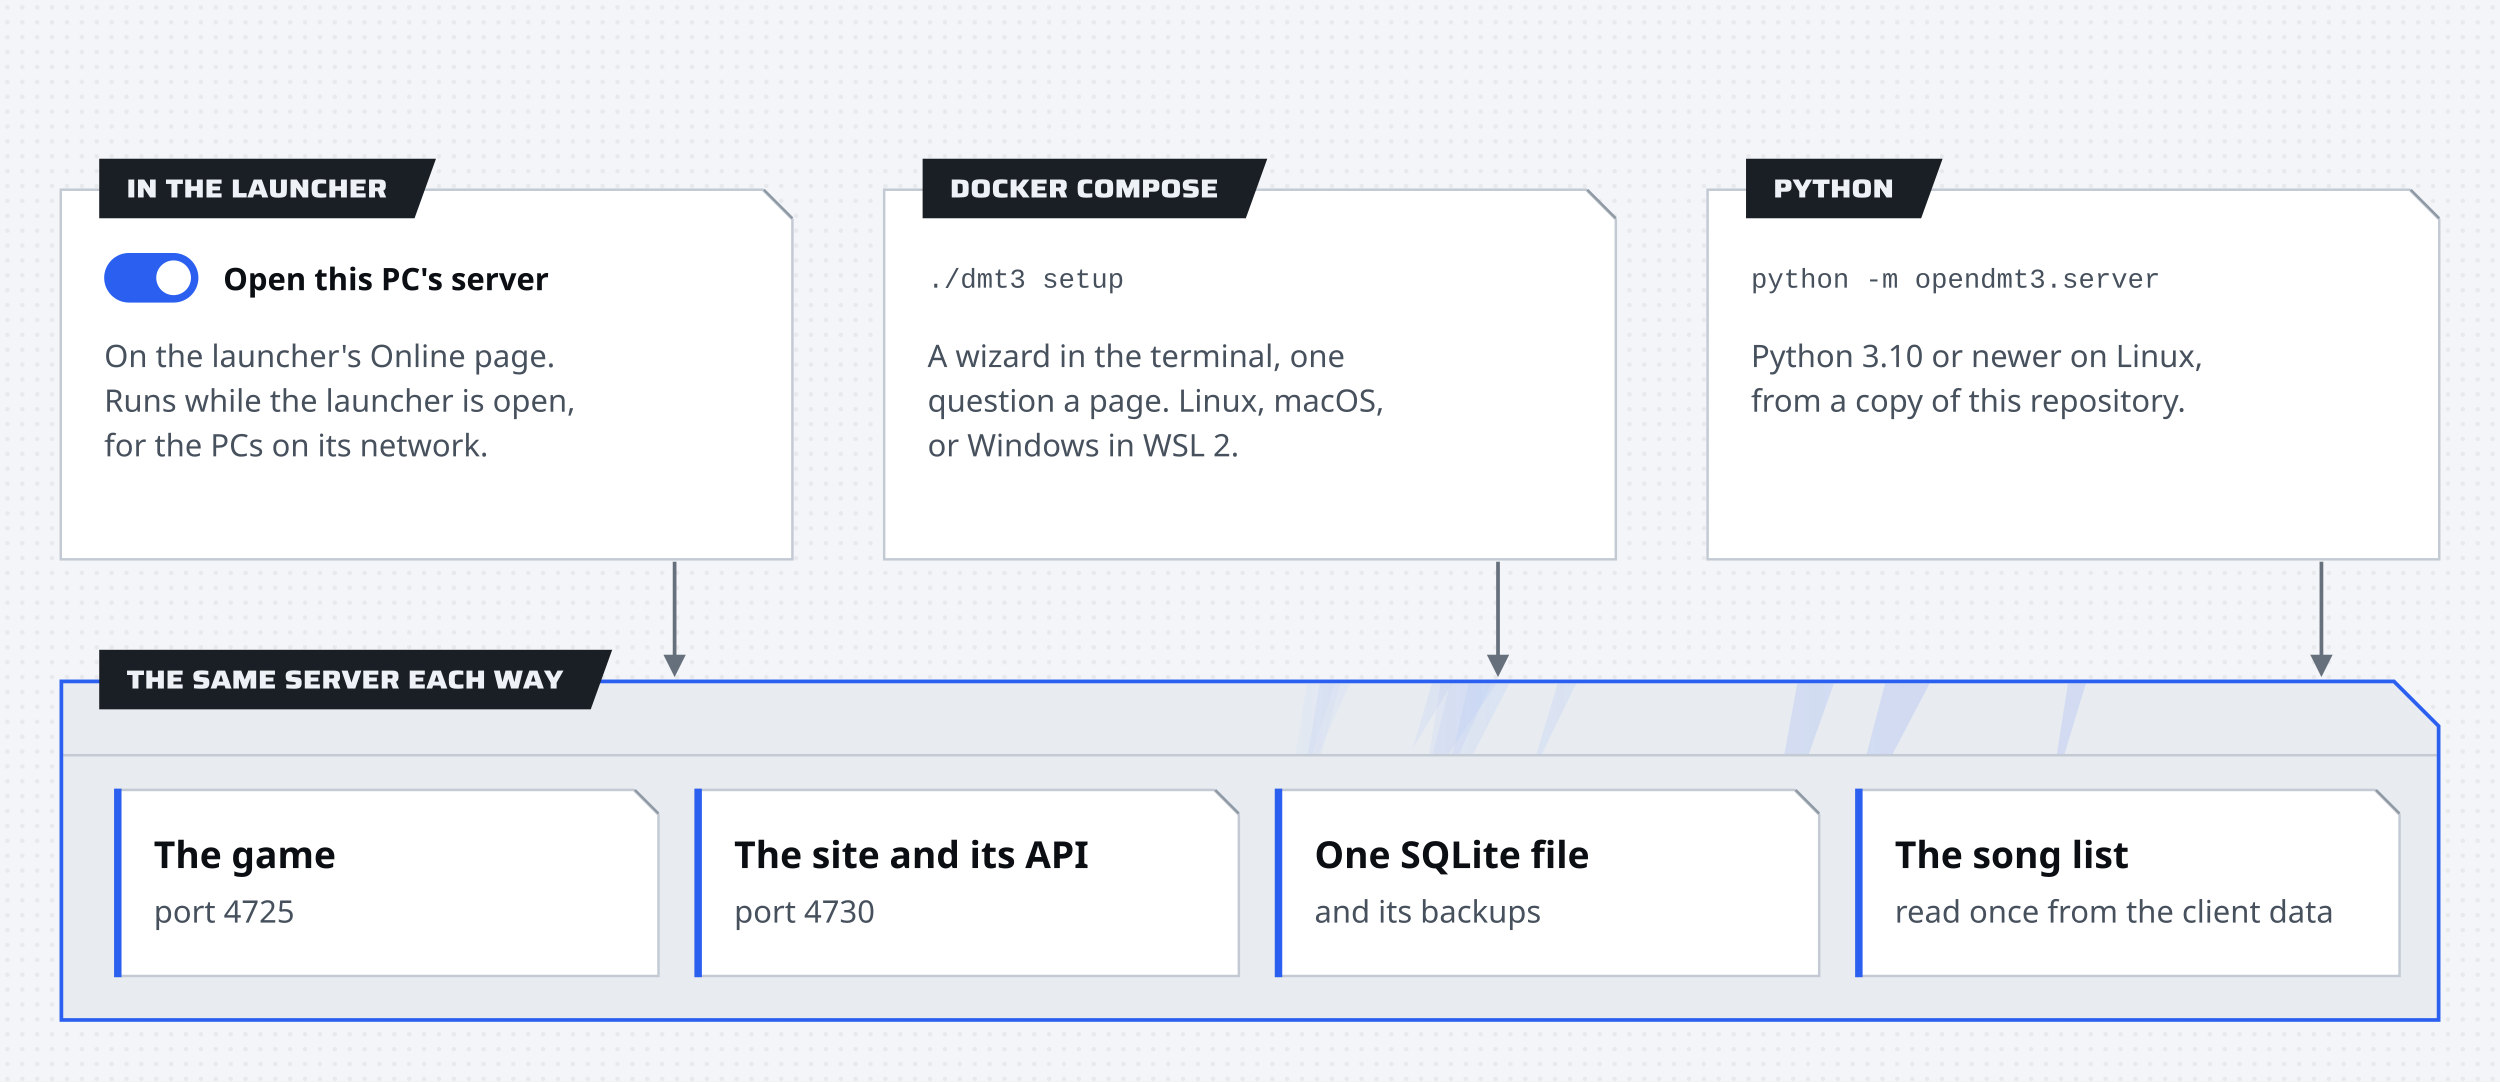
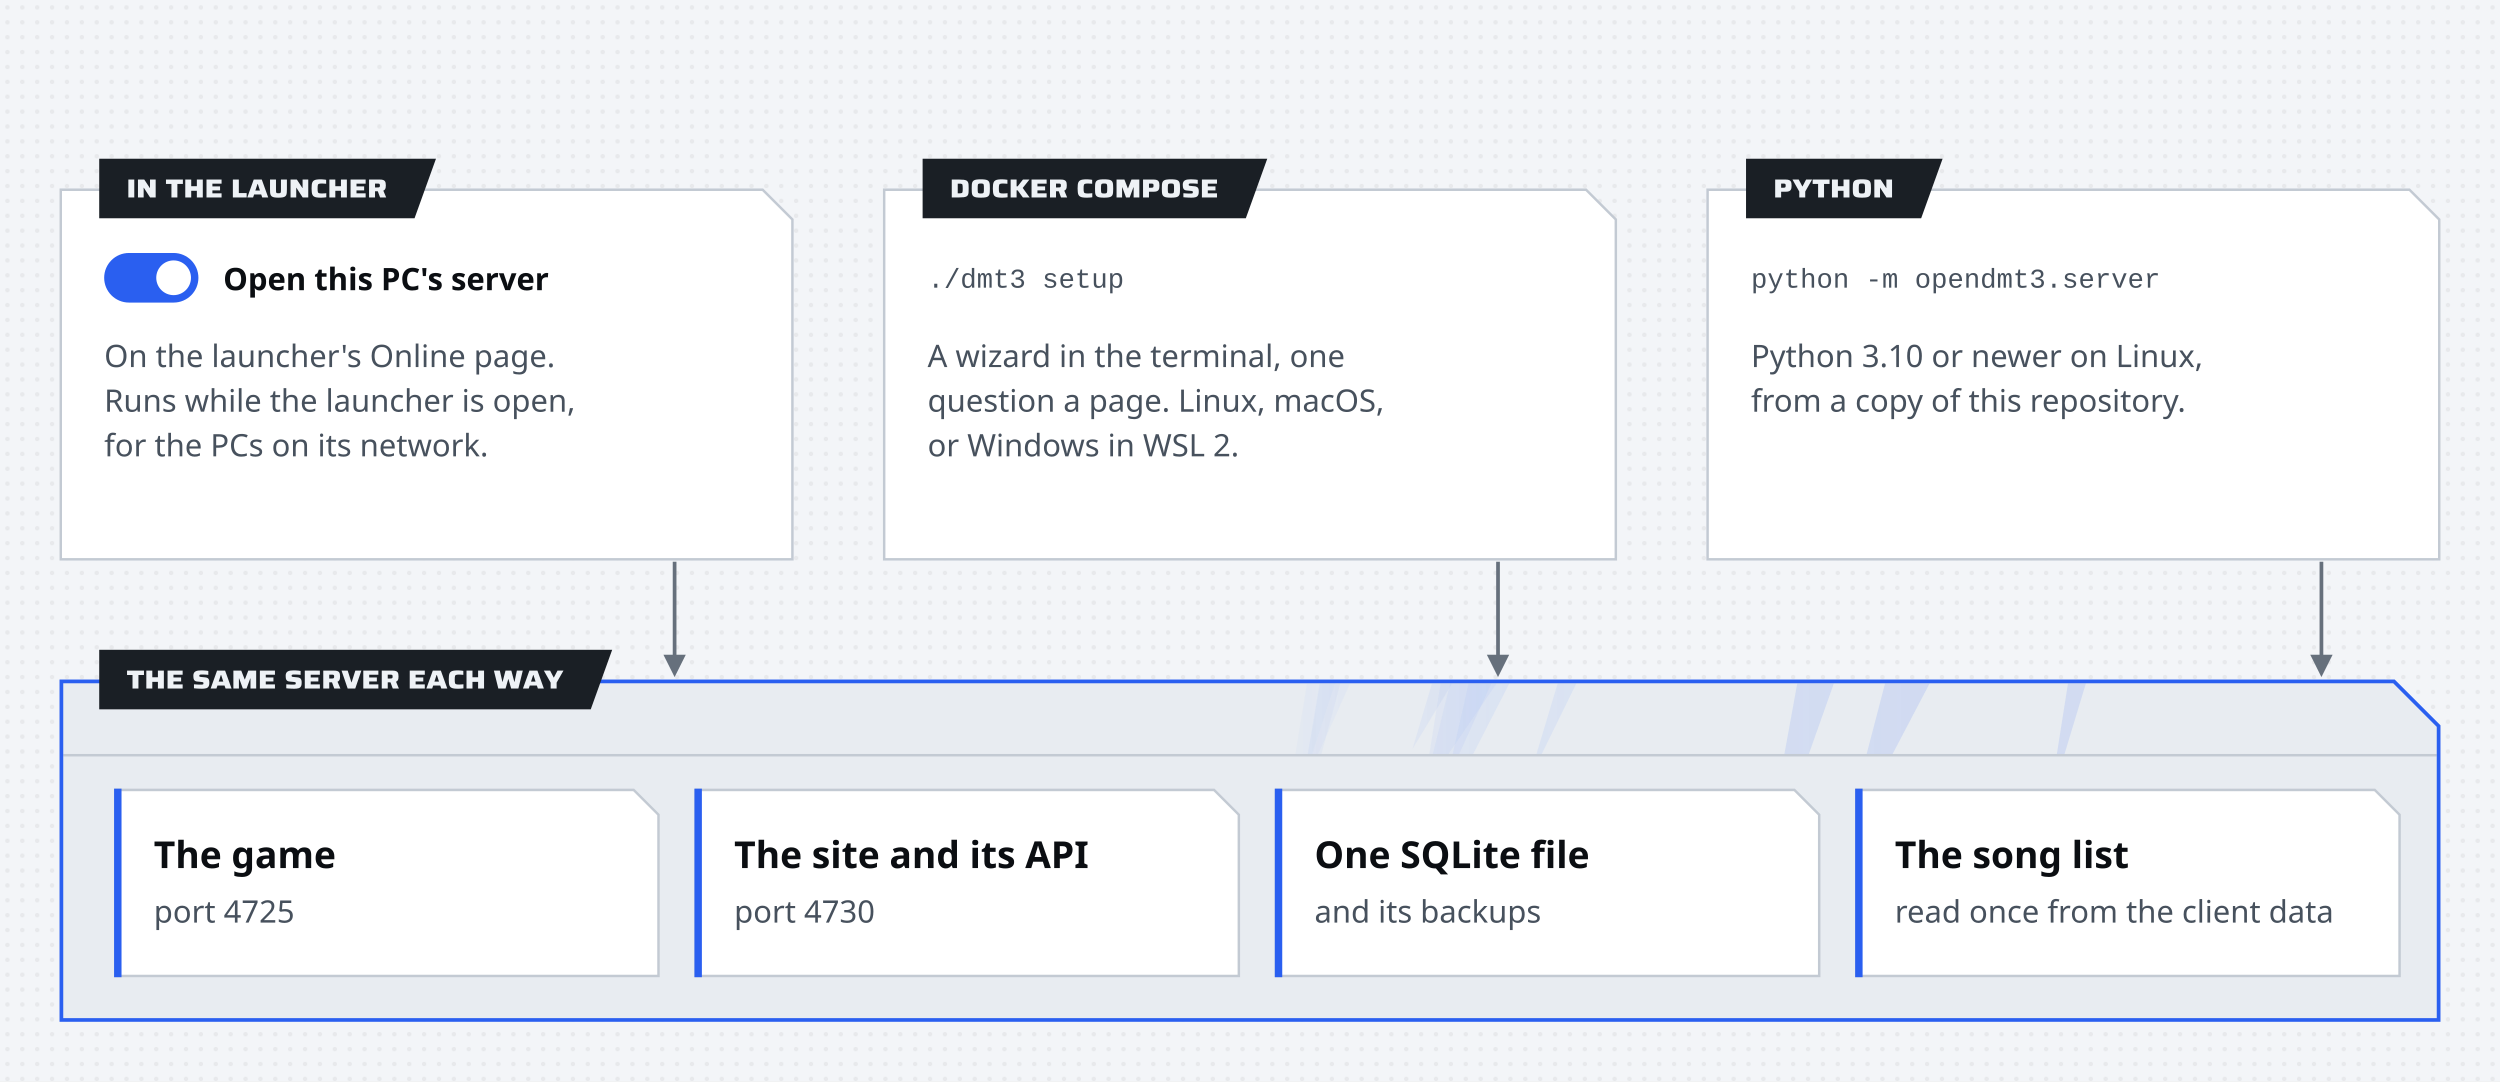
<svg xmlns="http://www.w3.org/2000/svg" viewBox="-24 -24 1008 436" width="1008" height="436" font-family="Pretendard, -apple-system, BlinkMacSystemFont, 'Segoe UI', 'Noto Sans', 'Malgun Gothic', Helvetica, Arial, sans-serif" role="img" aria-label="Three ways to run a server, each the same server: in the launcher, by turning on Open this PC's server on its Online page, for the other PCs on its network while the launcher is open; with Docker Compose, ./dmt3 setup, a wizard in the terminal, on Linux, macOS or Windows in WSL 2; with Python 3.10 or newer on Linux, python -m opendmt3.server. Each way it is the game on port 4725, the site and its API on port 4730, one SQLite file and its backups in a data folder, and the song list read once from the client data.">
  <defs>
    <clipPath id="card1">
      <path d="M0,52 H284 L296,64 V202 H0 Z" />
    </clipPath>
    <clipPath id="card2">
      <path d="M332,52 H616 L628,64 V202 H332 Z" />
    </clipPath>
    <clipPath id="card3">
      <path d="M664,52 H948 L960,64 V202 H664 Z" />
    </clipPath>
    <clipPath id="sh4">
      <path d="M1.5,251.5 H941.5 L958.5,268.5 V280 H1.5 Z" />
    </clipPath>
    <linearGradient id="ramp6" gradientUnits="userSpaceOnUse" x1="432" x2="768" y1="0" y2="0">
      <stop offset="0" stop-color="#fff" stop-opacity="0" />
      <stop offset="1" stop-color="#fff" />
    </linearGradient>
    <mask id="fade5">
      <rect x="0" y="250" width="960" height="30" fill="url(#ramp6)" />
    </mask>
    <clipPath id="card7">
      <path d="M22,294 H232 L242,304 V370 H22 Z" />
    </clipPath>
    <clipPath id="card8">
      <path d="M256,294 H466 L476,304 V370 H256 Z" />
    </clipPath>
    <clipPath id="card9">
      <path d="M490,294 H700 L710,304 V370 H490 Z" />
    </clipPath>
    <clipPath id="card10">
      <path d="M724,294 H934 L944,304 V370 H724 Z" />
    </clipPath>
    <pattern id="dots-light" width="6" height="6" patternUnits="userSpaceOnUse">
      <circle cx="3" cy="3" r="0.9" fill="#0b0e12" fill-opacity="0.05" />
    </pattern>
  </defs>
  <rect x="-24" y="-24" width="1008" height="436" fill="#f3f5f8" />
  <rect x="-24" y="-24" width="1008" height="436" fill="url(#dots-light)" />
  <path d="M0.5,52.5 H283.5 L295.5,64.5 V201.5 H0.5 Z" fill="#ffffff" stroke="#c3cad3" stroke-width="1" />
-   <path d="M284,52.5 L295.5,64" stroke="#8f99a4" stroke-opacity="1" stroke-width="1" />
  <path d="M16,40 H151.787 L143.147,64 H16 Z" fill="#1a1f25" />
  <path fill="#eef2f6" d="M27.75 55.61V48.39H30.14V55.61Z M31.63 55.61V48.39H34.17L36.41 51.79H36.48V48.39H38.77V55.61H36.51L33.98 51.69H33.92V55.61Z M45.12 55.61V50.15H42.92V48.39H49.74V50.15H47.52V55.61Z M50.7 55.61V48.39H53.1V51.07H55.37V48.39H57.77V55.61H55.37V52.93H53.1V55.61Z M59.26 55.61V48.39H65.34V50.05H61.64V51.16H64.73V52.78H61.64V53.95H65.34V55.61Z M69.89 55.61V48.39H72.3V53.85H75.45V55.61Z M75.71 55.61 78.3 48.39H81.55L84.14 55.61H81.73L81.32 54.41H78.46L78.05 55.61ZM78.96 52.81H80.8L79.94 50.15H79.84Z M88.28 55.7Q87.29 55.7 86.66 55.59Q86.03 55.49 85.67 55.25Q85.31 55.01 85.13 54.62Q84.96 54.23 84.91 53.65Q84.87 53.07 84.87 52.28V48.39H87.28V52.55Q87.28 53.01 87.3 53.28Q87.32 53.55 87.41 53.7Q87.5 53.84 87.7 53.88Q87.9 53.92 88.27 53.92Q88.65 53.92 88.84 53.88Q89.04 53.84 89.13 53.7Q89.22 53.55 89.25 53.28Q89.28 53.01 89.28 52.55V48.39H91.68V52.28Q91.68 53.07 91.63 53.65Q91.59 54.23 91.42 54.62Q91.25 55.01 90.88 55.25Q90.51 55.49 89.88 55.59Q89.25 55.7 88.28 55.7Z M93.15 55.61V48.39H95.69L97.93 51.79H98V48.39H100.29V55.61H98.03L95.5 51.69H95.44V55.61Z M105.24 55.7Q104.28 55.7 103.63 55.59Q102.99 55.49 102.59 55.23Q102.19 54.98 101.99 54.56Q101.78 54.13 101.71 53.5Q101.63 52.87 101.63 52Q101.63 51.13 101.7 50.5Q101.77 49.87 101.98 49.44Q102.18 49.02 102.58 48.77Q102.98 48.51 103.63 48.41Q104.28 48.3 105.24 48.3Q105.61 48.3 106.02 48.33Q106.43 48.36 106.82 48.4Q107.21 48.44 107.5 48.5V50.1Q107.02 50.06 106.7 50.04Q106.37 50.02 106.17 50.01Q105.97 49.99 105.83 49.99Q105.32 49.99 104.98 50.03Q104.65 50.07 104.46 50.18Q104.28 50.29 104.19 50.51Q104.1 50.73 104.08 51.09Q104.05 51.45 104.05 52Q104.05 52.55 104.08 52.91Q104.1 53.28 104.19 53.5Q104.28 53.71 104.46 53.82Q104.65 53.93 104.98 53.97Q105.32 54.01 105.83 54.01Q106.22 54.01 106.71 53.97Q107.19 53.94 107.56 53.9V55.54Q107.27 55.58 106.88 55.62Q106.49 55.65 106.06 55.68Q105.63 55.7 105.24 55.7Z M108.8 55.61V48.39H111.2V51.07H113.47V48.39H115.86V55.61H113.47V52.93H111.2V55.61Z M117.35 55.61V48.39H123.43V50.05H119.74V51.16H122.82V52.78H119.74V53.95H123.43V55.61Z M124.8 55.61V48.39H129.12Q129.91 48.39 130.4 48.54Q130.89 48.69 131.14 48.99Q131.39 49.29 131.48 49.73Q131.57 50.17 131.57 50.75Q131.57 51.24 131.5 51.65Q131.42 52.06 131.21 52.37Q130.99 52.68 130.55 52.87L131.71 55.61H129.24L128.16 52.68L128.79 53Q128.63 53.09 128.48 53.11Q128.33 53.12 128.21 53.12H127.21V55.61ZM127.21 51.58H128.06Q128.45 51.58 128.67 51.55Q128.89 51.52 129 51.43Q129.11 51.35 129.14 51.2Q129.18 51.04 129.18 50.78Q129.18 50.53 129.14 50.38Q129.11 50.23 129 50.15Q128.89 50.07 128.68 50.04Q128.46 50.02 128.07 50.02H127.21Z" />
  <rect x="18" y="78" width="38" height="20" rx="10" fill="#2a5ff0" />
  <circle cx="46" cy="88" r="7" fill="#ffffff" />
  <text x="66" y="93" font-size="12.5" font-weight="600" fill="#0b0e12" text-anchor="start" data-box="66,288">Open this PC's server</text>
  <text x="18" y="124" font-size="12.5" fill="#47515d" text-anchor="start" data-box="18,286">On the launcher's Online page.</text>
  <text x="18" y="142" font-size="12.5" fill="#47515d" text-anchor="start" data-box="18,286">Runs while the launcher is open,</text>
  <text x="18" y="160" font-size="12.5" fill="#47515d" text-anchor="start" data-box="18,286">for the PCs on its network.</text>
  <path d="M248,202.5 L248,242" fill="none" stroke="#66707c" stroke-width="1.5" stroke-linejoin="round" />
  <path d="M248,249 L243.5,240.0 L252.5,240.0 Z" fill="#66707c" data-tip="248,249" />
  <path d="M332.5,52.5 H615.5 L627.5,64.5 V201.5 H332.5 Z" fill="#ffffff" stroke="#c3cad3" stroke-width="1" />
-   <path d="M616,52.5 L627.5,64" stroke="#8f99a4" stroke-opacity="1" stroke-width="1" />
  <path d="M348,40 H486.958 L478.318,64 H348 Z" fill="#1a1f25" />
  <path fill="#eef2f6" d="M359.75 55.61V48.39H362.7Q363.84 48.39 364.57 48.48Q365.3 48.58 365.71 48.81Q366.12 49.05 366.3 49.46Q366.49 49.87 366.53 50.49Q366.57 51.12 366.57 52Q366.57 52.89 366.53 53.52Q366.49 54.14 366.3 54.55Q366.12 54.96 365.71 55.19Q365.3 55.42 364.57 55.52Q363.84 55.61 362.7 55.61ZM362.16 53.95H362.68Q363.12 53.95 363.39 53.93Q363.67 53.9 363.83 53.81Q363.99 53.71 364.06 53.51Q364.13 53.3 364.15 52.93Q364.17 52.57 364.17 52.01Q364.17 51.44 364.14 51.07Q364.12 50.7 364.06 50.49Q363.99 50.29 363.82 50.19Q363.66 50.09 363.39 50.07Q363.12 50.05 362.68 50.05H362.16Z M371.45 55.7Q370.38 55.7 369.69 55.59Q369.01 55.49 368.62 55.23Q368.23 54.98 368.05 54.56Q367.87 54.14 367.83 53.51Q367.79 52.88 367.79 52.01Q367.79 51.14 367.83 50.5Q367.87 49.87 368.05 49.45Q368.23 49.03 368.62 48.77Q369.01 48.51 369.69 48.41Q370.38 48.3 371.45 48.3Q372.53 48.3 373.22 48.41Q373.91 48.51 374.3 48.77Q374.69 49.03 374.86 49.45Q375.03 49.87 375.08 50.5Q375.12 51.14 375.12 52.01Q375.12 52.88 375.08 53.51Q375.03 54.14 374.86 54.56Q374.69 54.98 374.3 55.23Q373.91 55.49 373.22 55.59Q372.53 55.7 371.45 55.7ZM371.45 54.01Q371.83 54.01 372.06 53.98Q372.29 53.95 372.42 53.86Q372.56 53.76 372.62 53.55Q372.68 53.33 372.7 52.96Q372.71 52.59 372.71 52.01Q372.71 51.42 372.7 51.05Q372.68 50.68 372.62 50.46Q372.56 50.25 372.42 50.15Q372.29 50.05 372.06 50.02Q371.83 49.99 371.45 49.99Q371.1 49.99 370.86 50.02Q370.62 50.05 370.49 50.15Q370.35 50.25 370.29 50.46Q370.24 50.68 370.22 51.05Q370.2 51.42 370.2 52.01Q370.2 52.59 370.22 52.96Q370.24 53.33 370.29 53.55Q370.35 53.76 370.49 53.86Q370.62 53.95 370.86 53.98Q371.1 54.01 371.45 54.01Z M379.93 55.7Q378.97 55.7 378.33 55.59Q377.68 55.49 377.28 55.23Q376.88 54.98 376.68 54.56Q376.47 54.13 376.4 53.5Q376.32 52.87 376.32 52Q376.32 51.13 376.39 50.5Q376.46 49.87 376.67 49.44Q376.87 49.02 377.27 48.77Q377.67 48.51 378.32 48.41Q378.97 48.3 379.93 48.3Q380.3 48.3 380.71 48.33Q381.12 48.36 381.51 48.4Q381.9 48.44 382.19 48.5V50.1Q381.71 50.06 381.39 50.04Q381.06 50.02 380.86 50.01Q380.66 49.99 380.52 49.99Q380.01 49.99 379.67 50.03Q379.34 50.07 379.15 50.18Q378.97 50.29 378.88 50.51Q378.79 50.73 378.77 51.09Q378.74 51.45 378.74 52Q378.74 52.55 378.77 52.91Q378.79 53.28 378.88 53.5Q378.97 53.71 379.15 53.82Q379.34 53.93 379.67 53.97Q380.01 54.01 380.52 54.01Q380.91 54.01 381.4 53.97Q381.88 53.94 382.25 53.9V55.54Q381.96 55.58 381.57 55.62Q381.18 55.65 380.75 55.68Q380.33 55.7 379.93 55.7Z M383.49 55.61V48.39H385.89V51.14H386.31L388.45 48.39H391.08L388.36 51.78L391.15 55.61H388.42L386.31 52.73H385.89V55.61Z M391.92 55.61V48.39H398V50.05H394.3V51.16H397.39V52.78H394.3V53.95H398V55.61Z M399.36 55.61V48.39H403.69Q404.48 48.39 404.96 48.54Q405.45 48.69 405.7 48.99Q405.96 49.29 406.05 49.73Q406.13 50.17 406.13 50.75Q406.13 51.24 406.06 51.65Q405.99 52.06 405.77 52.37Q405.56 52.68 405.12 52.87L406.27 55.61H403.8L402.72 52.68L403.35 53Q403.19 53.09 403.04 53.11Q402.89 53.12 402.77 53.12H401.78V55.61ZM401.78 51.58H402.63Q403.02 51.58 403.24 51.55Q403.46 51.52 403.57 51.43Q403.68 51.35 403.71 51.2Q403.74 51.04 403.74 50.78Q403.74 50.53 403.71 50.38Q403.68 50.23 403.57 50.15Q403.46 50.07 403.24 50.04Q403.03 50.02 402.64 50.02H401.78Z M414.09 55.7Q413.14 55.7 412.49 55.59Q411.85 55.49 411.45 55.23Q411.05 54.98 410.84 54.56Q410.64 54.13 410.57 53.5Q410.49 52.87 410.49 52Q410.49 51.13 410.56 50.5Q410.63 49.87 410.83 49.44Q411.04 49.02 411.44 48.77Q411.84 48.51 412.49 48.41Q413.14 48.3 414.09 48.3Q414.47 48.3 414.88 48.33Q415.29 48.36 415.68 48.4Q416.07 48.44 416.36 48.5V50.1Q415.88 50.06 415.55 50.04Q415.23 50.02 415.03 50.01Q414.83 49.99 414.69 49.99Q414.18 49.99 413.84 50.03Q413.51 50.07 413.32 50.18Q413.14 50.29 413.05 50.51Q412.96 50.73 412.93 51.09Q412.91 51.45 412.91 52Q412.91 52.55 412.93 52.91Q412.96 53.28 413.05 53.5Q413.14 53.71 413.32 53.82Q413.51 53.93 413.84 53.97Q414.18 54.01 414.69 54.01Q415.08 54.01 415.56 53.97Q416.05 53.94 416.41 53.9V55.54Q416.13 55.58 415.74 55.62Q415.34 55.65 414.92 55.68Q414.49 55.7 414.09 55.7Z M421.17 55.7Q420.1 55.7 419.41 55.59Q418.72 55.49 418.34 55.23Q417.95 54.98 417.77 54.56Q417.59 54.14 417.55 53.51Q417.51 52.88 417.51 52.01Q417.51 51.14 417.55 50.5Q417.59 49.87 417.77 49.45Q417.95 49.03 418.34 48.77Q418.72 48.51 419.41 48.41Q420.1 48.3 421.17 48.3Q422.25 48.3 422.94 48.41Q423.63 48.51 424.02 48.77Q424.4 49.03 424.58 49.45Q424.75 49.87 424.79 50.5Q424.84 51.14 424.84 52.01Q424.84 52.88 424.79 53.51Q424.75 54.14 424.58 54.56Q424.4 54.98 424.02 55.23Q423.63 55.49 422.94 55.59Q422.25 55.7 421.17 55.7ZM421.17 54.01Q421.55 54.01 421.78 53.98Q422.01 53.95 422.14 53.86Q422.27 53.76 422.34 53.55Q422.4 53.33 422.41 52.96Q422.43 52.59 422.43 52.01Q422.43 51.42 422.41 51.05Q422.4 50.68 422.34 50.46Q422.27 50.25 422.14 50.15Q422.01 50.05 421.78 50.02Q421.55 49.99 421.17 49.99Q420.81 49.99 420.58 50.02Q420.34 50.05 420.2 50.15Q420.07 50.25 420.01 50.46Q419.95 50.68 419.94 51.05Q419.92 51.42 419.92 52.01Q419.92 52.59 419.94 52.96Q419.95 53.33 420.01 53.55Q420.07 53.76 420.2 53.86Q420.34 53.95 420.58 53.98Q420.81 54.01 421.17 54.01Z M426.19 55.61V48.39H429.36L430.74 51.93H430.83L432.2 48.39H435.38V55.61H433.08V51.55H432.98L431.49 55.61H430.01L428.52 51.55H428.42V55.61Z M436.87 55.61V48.39H441.08Q441.86 48.39 442.34 48.55Q442.82 48.71 443.07 49.02Q443.33 49.33 443.41 49.8Q443.49 50.26 443.49 50.86Q443.49 51.41 443.41 51.86Q443.34 52.32 443.09 52.64Q442.84 52.97 442.36 53.14Q441.88 53.31 441.07 53.31H439.27V55.61ZM439.27 51.7H440.07Q440.43 51.7 440.63 51.66Q440.84 51.63 440.93 51.54Q441.03 51.45 441.06 51.29Q441.1 51.12 441.1 50.86Q441.1 50.58 441.07 50.41Q441.04 50.25 440.94 50.16Q440.84 50.08 440.64 50.05Q440.44 50.02 440.08 50.02H439.27Z M448.11 55.7Q447.04 55.7 446.35 55.59Q445.67 55.49 445.28 55.23Q444.89 54.98 444.71 54.56Q444.53 54.14 444.49 53.51Q444.45 52.88 444.45 52.01Q444.45 51.14 444.49 50.5Q444.53 49.87 444.71 49.45Q444.89 49.03 445.28 48.77Q445.67 48.51 446.35 48.41Q447.04 48.3 448.11 48.3Q449.19 48.3 449.88 48.41Q450.57 48.51 450.96 48.77Q451.35 49.03 451.52 49.45Q451.69 49.87 451.74 50.5Q451.78 51.14 451.78 52.01Q451.78 52.88 451.74 53.51Q451.69 54.14 451.52 54.56Q451.35 54.98 450.96 55.23Q450.57 55.49 449.88 55.59Q449.19 55.7 448.11 55.7ZM448.11 54.01Q448.49 54.01 448.72 53.98Q448.95 53.95 449.08 53.86Q449.22 53.76 449.28 53.55Q449.34 53.33 449.36 52.96Q449.37 52.59 449.37 52.01Q449.37 51.42 449.36 51.05Q449.34 50.68 449.28 50.46Q449.22 50.25 449.08 50.15Q448.95 50.05 448.72 50.02Q448.49 49.99 448.11 49.99Q447.76 49.99 447.52 50.02Q447.28 50.05 447.15 50.15Q447.01 50.25 446.95 50.46Q446.9 50.68 446.88 51.05Q446.86 51.42 446.86 52.01Q446.86 52.59 446.88 52.96Q446.9 53.33 446.95 53.55Q447.01 53.76 447.15 53.86Q447.28 53.95 447.52 53.98Q447.76 54.01 448.11 54.01Z M456.38 55.7Q455.86 55.7 455.27 55.67Q454.68 55.64 454.12 55.61Q453.57 55.57 453.14 55.52V53.91Q453.59 53.94 454.05 53.97Q454.5 54.01 454.91 54.02Q455.32 54.04 455.6 54.04Q456.14 54.04 456.41 54.02Q456.68 54 456.8 53.93Q456.88 53.89 456.91 53.83Q456.94 53.76 456.95 53.67Q456.95 53.58 456.95 53.47Q456.95 53.31 456.92 53.22Q456.89 53.13 456.79 53.09Q456.69 53.04 456.49 53.01Q456.28 52.98 455.95 52.95L454.4 52.79Q453.95 52.75 453.66 52.58Q453.36 52.42 453.2 52.13Q453.03 51.84 452.96 51.43Q452.89 51.02 452.89 50.48Q452.89 49.76 453.14 49.33Q453.38 48.9 453.81 48.68Q454.25 48.45 454.82 48.38Q455.4 48.3 456.06 48.3Q456.53 48.3 457.05 48.33Q457.57 48.35 458.07 48.4Q458.57 48.45 458.93 48.54V50.11Q458.58 50.06 458.13 50.03Q457.68 49.99 457.23 49.98Q456.78 49.96 456.4 49.96Q456.06 49.96 455.85 49.98Q455.63 50.01 455.51 50.06Q455.37 50.11 455.33 50.2Q455.3 50.3 455.3 50.45Q455.3 50.62 455.33 50.72Q455.37 50.81 455.53 50.87Q455.68 50.92 456.03 50.95L457.56 51.1Q457.89 51.13 458.17 51.2Q458.46 51.28 458.69 51.43Q458.92 51.58 459.09 51.87Q459.17 52.01 459.23 52.22Q459.3 52.42 459.32 52.7Q459.35 52.98 459.35 53.33Q459.35 53.98 459.2 54.42Q459.05 54.85 458.78 55.11Q458.51 55.37 458.14 55.49Q457.76 55.61 457.32 55.65Q456.88 55.7 456.38 55.7Z M460.61 55.61V48.39H466.69V50.05H462.99V51.16H466.08V52.78H462.99V53.95H466.69V55.61Z" />
  <text x="350" y="92" font-size="11" font-family="ui-monospace, SFMono-Regular, 'SF Mono', Menlo, Consolas, 'Liberation Mono', 'DejaVu Sans Mono', monospace" fill="#47515d" text-anchor="start" data-box="350,620">./dmt3 setup</text>
  <text x="350" y="124" font-size="12.5" fill="#47515d" text-anchor="start" data-box="350,618">A wizard in the terminal, one</text>
  <text x="350" y="142" font-size="12.5" fill="#47515d" text-anchor="start" data-box="350,618">question a page. Linux, macOS,</text>
  <text x="350" y="160" font-size="12.5" fill="#47515d" text-anchor="start" data-box="350,618">or Windows in WSL 2.</text>
  <path d="M580,202.5 L580,242" fill="none" stroke="#66707c" stroke-width="1.5" stroke-linejoin="round" />
  <path d="M580,249 L575.5,240.0 L584.5,240.0 Z" fill="#66707c" data-tip="580,249" />
  <path d="M664.5,52.5 H947.5 L959.5,64.5 V201.5 H664.5 Z" fill="#ffffff" stroke="#c3cad3" stroke-width="1" />
-   <path d="M948,52.5 L959.5,64" stroke="#8f99a4" stroke-opacity="1" stroke-width="1" />
  <path d="M680,40 H759.255 L750.615,64 H680 Z" fill="#1a1f25" />
  <path fill="#eef2f6" d="M691.75 55.61V48.39H695.96Q696.73 48.39 697.22 48.55Q697.7 48.71 697.95 49.02Q698.2 49.33 698.29 49.8Q698.37 50.26 698.37 50.86Q698.37 51.41 698.29 51.86Q698.21 52.32 697.97 52.64Q697.72 52.97 697.24 53.14Q696.75 53.31 695.95 53.31H694.15V55.61ZM694.15 51.7H694.95Q695.3 51.7 695.51 51.66Q695.71 51.63 695.81 51.54Q695.9 51.45 695.94 51.29Q695.98 51.12 695.98 50.86Q695.98 50.58 695.95 50.41Q695.91 50.25 695.81 50.16Q695.71 50.08 695.52 50.05Q695.32 50.02 694.96 50.02H694.15Z M701.47 55.61V53.23L698.73 48.39H701.25L702.71 51.19H702.76L704.22 48.39H706.63L703.87 53.23V55.61Z M709.06 55.61V50.15H706.86V48.39H713.68V50.15H711.45V55.61Z M714.64 55.61V48.39H717.04V51.07H719.31V48.39H721.7V55.61H719.31V52.93H717.04V55.61Z M726.71 55.7Q725.64 55.7 724.95 55.59Q724.26 55.49 723.88 55.23Q723.49 54.98 723.31 54.56Q723.13 54.14 723.09 53.51Q723.05 52.88 723.05 52.01Q723.05 51.14 723.09 50.5Q723.13 49.87 723.31 49.45Q723.49 49.03 723.88 48.77Q724.26 48.51 724.95 48.41Q725.64 48.3 726.71 48.3Q727.79 48.3 728.48 48.41Q729.17 48.51 729.56 48.77Q729.94 49.03 730.12 49.45Q730.29 49.87 730.33 50.5Q730.38 51.14 730.38 52.01Q730.38 52.88 730.33 53.51Q730.29 54.14 730.12 54.56Q729.94 54.98 729.56 55.23Q729.17 55.49 728.48 55.59Q727.79 55.7 726.71 55.7ZM726.71 54.01Q727.09 54.01 727.32 53.98Q727.55 53.95 727.68 53.86Q727.81 53.76 727.88 53.55Q727.94 53.33 727.95 52.96Q727.97 52.59 727.97 52.01Q727.97 51.42 727.95 51.05Q727.94 50.68 727.88 50.46Q727.81 50.25 727.68 50.15Q727.55 50.05 727.32 50.02Q727.09 49.99 726.71 49.99Q726.35 49.99 726.12 50.02Q725.88 50.05 725.74 50.15Q725.61 50.25 725.55 50.46Q725.49 50.68 725.48 51.05Q725.46 51.42 725.46 52.01Q725.46 52.59 725.48 52.96Q725.49 53.33 725.55 53.55Q725.61 53.76 725.74 53.86Q725.88 53.95 726.12 53.98Q726.35 54.01 726.71 54.01Z M731.73 55.61V48.39H734.27L736.51 51.79H736.58V48.39H738.87V55.61H736.61L734.08 51.69H734.02V55.61Z" />
  <text x="682" y="92" font-size="11" font-family="ui-monospace, SFMono-Regular, 'SF Mono', Menlo, Consolas, 'Liberation Mono', 'DejaVu Sans Mono', monospace" fill="#47515d" text-anchor="start" data-box="682,952">python -m opendmt3.server</text>
  <text x="682" y="124" font-size="12.5" fill="#47515d" text-anchor="start" data-box="682,950">Python 3.10 or newer on Linux,</text>
  <text x="682" y="142" font-size="12.5" fill="#47515d" text-anchor="start" data-box="682,950">from a copy of this repository.</text>
  <path d="M912,202.5 L912,242" fill="none" stroke="#66707c" stroke-width="1.5" stroke-linejoin="round" />
  <path d="M912,249 L907.5,240.0 L916.5,240.0 Z" fill="#66707c" data-tip="912,249" />
  <path d="M0.75,250.75 H941.25 L959.25,268.75 V387.25 H0.75 Z" fill="#e8ecf1" />
  <path d="M1.5,280.5 H958.5" stroke="#c3cad3" stroke-width="1" />
  <g clip-path="url(#sh4)" mask="url(#fade5)">
    <path d="M704.0,233.2 L733.0,201.9 L685.0,337.4 Z" fill="#2a5ff0" fill-opacity="0.14" />
    <path d="M560.1,231.0 L598.9,204.2 L545.9,320.4 Z" fill="#2a5ff0" fill-opacity="0.13" />
    <path d="M509.5,244.4 L525.8,216.7 L493.5,337.0 Z" fill="#2a5ff0" fill-opacity="0.16" />
    <path d="M812.3,235.7 L827.8,216.0 L802.0,301.2 Z" fill="#2a5ff0" fill-opacity="0.12" />
    <path d="M563.1,218.9 L592.0,201.2 L545.5,278.0 Z" fill="#2a5ff0" fill-opacity="0.15" />
    <path d="M739.9,236.8 L774.8,212.0 L718.3,319.6 Z" fill="#2a5ff0" fill-opacity="0.13" />
    <path d="M997.1,252.8 L1033.4,227.8 L978.3,336.1 Z" fill="#5b8cff" fill-opacity="0.18" />
    <path d="M616.2,211.2 L643.2,187.1 L592.1,291.3 Z" fill="#5b8cff" fill-opacity="0.19" />
    <path d="M975.8,246.1 L997.1,231.7 L955.9,294.2 Z" fill="#5b8cff" fill-opacity="0.19" />
    <path d="M987.8,225.9 L1021.7,210.6 L959.2,277.0 Z" fill="#5b8cff" fill-opacity="0.18" />
    <path d="M507.6,223.0 L545.4,196.4 L493.2,311.5 Z" fill="#5b8cff" fill-opacity="0.18" />
    <path d="M515.1,210.7 L535.5,186.3 L501.1,292.2 Z" fill="#5b8cff" fill-opacity="0.19" />
    <path d="M563.3,240.9 L597.6,224.9 L550.2,294.4 Z" fill="#5b8cff" fill-opacity="0.19" />
    <path d="M575.2,220.1 L614.3,193.5 L555.2,308.9 Z" fill="#5b8cff" fill-opacity="0.21" />
  </g>
  <path d="M0.75,250.75 H941.25 L959.25,268.75 V387.25 H0.75 Z" fill="none" stroke="#2a5ff0" stroke-width="1.5" />
  <path d="M16,238 H222.83 L214.19,262 H16 Z" fill="#1a1f25" />
  <path fill="#eef2f6" d="M29.43 253.61V248.15H27.22V246.39H34.05V248.15H31.82V253.61Z M35 253.61V246.39H37.41V249.07H39.67V246.39H42.07V253.61H39.67V250.93H37.41V253.61Z M43.56 253.61V246.39H49.64V248.05H45.94V249.16H49.03V250.78H45.94V251.95H49.64V253.61Z M57.44 253.7Q56.92 253.7 56.33 253.67Q55.74 253.64 55.19 253.61Q54.64 253.57 54.21 253.52V251.91Q54.66 251.94 55.11 251.97Q55.56 252.01 55.97 252.02Q56.38 252.04 56.66 252.04Q57.2 252.04 57.47 252.02Q57.74 252 57.86 251.93Q57.94 251.89 57.98 251.83Q58.01 251.76 58.01 251.67Q58.02 251.57 58.02 251.47Q58.02 251.31 57.99 251.22Q57.95 251.13 57.85 251.09Q57.75 251.04 57.55 251.01Q57.34 250.98 57.01 250.94L55.47 250.79Q55.01 250.75 54.72 250.58Q54.43 250.42 54.26 250.13Q54.09 249.84 54.02 249.43Q53.95 249.02 53.95 248.48Q53.95 247.76 54.2 247.33Q54.45 246.9 54.88 246.68Q55.31 246.45 55.89 246.38Q56.46 246.3 57.12 246.3Q57.6 246.3 58.12 246.32Q58.64 246.35 59.14 246.4Q59.63 246.45 59.99 246.53V248.11Q59.64 248.06 59.19 248.03Q58.74 247.99 58.29 247.98Q57.84 247.96 57.46 247.96Q57.12 247.96 56.91 247.98Q56.69 248 56.57 248.06Q56.43 248.11 56.39 248.2Q56.36 248.3 56.36 248.45Q56.36 248.62 56.39 248.72Q56.43 248.81 56.59 248.87Q56.75 248.92 57.09 248.95L58.63 249.1Q58.95 249.13 59.23 249.2Q59.52 249.28 59.75 249.43Q59.98 249.58 60.15 249.87Q60.23 250.01 60.3 250.22Q60.36 250.42 60.38 250.7Q60.41 250.98 60.41 251.33Q60.41 251.98 60.26 252.41Q60.12 252.85 59.84 253.11Q59.57 253.37 59.2 253.49Q58.83 253.61 58.38 253.65Q57.94 253.7 57.44 253.7Z M60.93 253.61 63.52 246.39H66.76L69.36 253.61H66.94L66.53 252.41H63.68L63.27 253.61ZM64.18 250.81H66.02L65.16 248.15H65.05Z M70.1 253.61V246.39H73.27L74.65 249.93H74.74L76.11 246.39H79.29V253.61H76.99V249.55H76.9L75.41 253.61H73.92L72.43 249.55H72.33V253.61Z M80.78 253.61V246.39H86.86V248.05H83.16V249.16H86.25V250.78H83.16V251.95H86.86V253.61Z M94.66 253.7Q94.15 253.7 93.55 253.67Q92.96 253.64 92.41 253.61Q91.86 253.57 91.43 253.52V251.91Q91.88 251.94 92.33 251.97Q92.78 252.01 93.19 252.02Q93.6 252.04 93.88 252.04Q94.42 252.04 94.69 252.02Q94.97 252 95.08 251.93Q95.17 251.89 95.2 251.83Q95.23 251.76 95.23 251.67Q95.24 251.57 95.24 251.47Q95.24 251.31 95.21 251.22Q95.18 251.13 95.08 251.09Q94.98 251.04 94.77 251.01Q94.57 250.98 94.23 250.94L92.69 250.79Q92.24 250.75 91.94 250.58Q91.65 250.42 91.48 250.13Q91.31 249.84 91.24 249.43Q91.18 249.02 91.18 248.48Q91.18 247.76 91.42 247.33Q91.67 246.9 92.1 246.68Q92.53 246.45 93.11 246.38Q93.69 246.3 94.35 246.3Q94.82 246.3 95.34 246.32Q95.86 246.35 96.36 246.4Q96.86 246.45 97.21 246.53V248.11Q96.87 248.06 96.42 248.03Q95.96 247.99 95.51 247.98Q95.06 247.96 94.68 247.96Q94.35 247.96 94.13 247.98Q93.92 248 93.79 248.06Q93.65 248.11 93.62 248.2Q93.58 248.3 93.58 248.45Q93.58 248.62 93.62 248.72Q93.65 248.81 93.81 248.87Q93.97 248.92 94.32 248.95L95.85 249.1Q96.17 249.13 96.46 249.2Q96.74 249.28 96.97 249.43Q97.2 249.58 97.37 249.87Q97.45 250.01 97.52 250.22Q97.58 250.42 97.61 250.7Q97.63 250.98 97.63 251.33Q97.63 251.98 97.49 252.41Q97.34 252.85 97.07 253.11Q96.79 253.37 96.42 253.49Q96.05 253.61 95.61 253.65Q95.17 253.7 94.66 253.7Z M98.89 253.61V246.39H104.97V248.05H101.28V249.16H104.36V250.78H101.28V251.95H104.97V253.61Z M106.34 253.61V246.39H110.66Q111.45 246.39 111.94 246.54Q112.43 246.69 112.68 246.99Q112.93 247.29 113.02 247.73Q113.11 248.17 113.11 248.75Q113.11 249.24 113.04 249.65Q112.96 250.06 112.75 250.37Q112.53 250.68 112.09 250.87L113.25 253.61H110.78L109.7 250.68L110.33 251Q110.17 251.09 110.02 251.11Q109.87 251.12 109.75 251.12H108.75V253.61ZM108.75 249.58H109.6Q109.99 249.58 110.21 249.55Q110.43 249.52 110.54 249.43Q110.65 249.35 110.69 249.2Q110.72 249.04 110.72 248.78Q110.72 248.53 110.69 248.38Q110.65 248.23 110.54 248.15Q110.43 248.07 110.22 248.04Q110 248.02 109.61 248.02H108.75Z M116.18 253.61 113.71 246.39H116.19L117.68 251.11H117.77L119.27 246.39H121.7L119.24 253.61Z M122.48 253.61V246.39H128.56V248.05H124.86V249.16H127.95V250.78H124.86V251.95H128.56V253.61Z M129.92 253.61V246.39H134.25Q135.03 246.39 135.52 246.54Q136.01 246.69 136.26 246.99Q136.52 247.29 136.6 247.73Q136.69 248.17 136.69 248.75Q136.69 249.24 136.62 249.65Q136.55 250.06 136.33 250.37Q136.12 250.68 135.68 250.87L136.83 253.61H134.36L133.28 250.68L133.91 251Q133.75 251.09 133.6 251.11Q133.45 251.12 133.33 251.12H132.34V253.61ZM132.34 249.58H133.19Q133.58 249.58 133.8 249.55Q134.02 249.52 134.13 249.43Q134.24 249.35 134.27 249.2Q134.3 249.04 134.3 248.78Q134.3 248.53 134.27 248.38Q134.24 248.23 134.13 248.15Q134.02 248.07 133.8 248.04Q133.59 248.02 133.2 248.02H132.34Z M141.2 253.61V246.39H147.28V248.05H143.58V249.16H146.67V250.78H143.58V251.95H147.28V253.61Z M147.91 253.61 150.5 246.39H153.75L156.34 253.61H153.92L153.51 252.41H150.66L150.25 253.61ZM151.16 250.81H153L152.14 248.15H152.03Z M160.54 253.7Q159.58 253.7 158.94 253.59Q158.29 253.49 157.89 253.23Q157.49 252.98 157.29 252.56Q157.08 252.13 157.01 251.5Q156.94 250.87 156.94 250Q156.94 249.13 157.01 248.5Q157.07 247.87 157.28 247.44Q157.48 247.02 157.88 246.77Q158.28 246.51 158.93 246.41Q159.58 246.3 160.54 246.3Q160.92 246.3 161.33 246.33Q161.74 246.36 162.12 246.4Q162.51 246.44 162.81 246.5V248.1Q162.32 248.06 162 248.04Q161.67 248.02 161.47 248Q161.27 247.99 161.14 247.99Q160.62 247.99 160.29 248.03Q159.95 248.07 159.77 248.18Q159.58 248.29 159.49 248.51Q159.41 248.73 159.38 249.09Q159.35 249.45 159.35 250Q159.35 250.55 159.38 250.91Q159.41 251.28 159.49 251.5Q159.58 251.71 159.77 251.82Q159.95 251.93 160.29 251.97Q160.62 252.01 161.14 252.01Q161.53 252.01 162.01 251.97Q162.49 251.94 162.86 251.9V253.54Q162.58 253.58 162.18 253.62Q161.79 253.65 161.36 253.68Q160.94 253.7 160.54 253.7Z M164.1 253.61V246.39H166.5V249.07H168.77V246.39H171.17V253.61H168.77V250.93H166.5V253.61Z M176.92 253.61 175.14 246.39H177.53L178.56 250.89H178.66L179.82 246.39H182.17L183.36 250.89H183.46L184.4 246.39H186.79L185.01 253.61H182.1L181.01 249.83H180.92L179.84 253.61Z M186.85 253.61 189.45 246.39H192.69L195.28 253.61H192.87L192.46 252.41H189.6L189.19 253.61ZM190.11 250.81H191.94L191.08 248.15H190.98Z M198.02 253.61V251.23L195.28 246.39H197.8L199.26 249.19H199.32L200.78 246.39H203.19L200.43 251.23V253.61Z" />
  <path d="M22.5,294.5 H231.5 L241.5,304.5 V369.5 H22.5 Z" fill="#ffffff" stroke="#c3cad3" stroke-width="1" />
-   <path d="M232,294.5 L241.5,304" stroke="#8f99a4" stroke-opacity="1" stroke-width="1" />
  <rect x="22" y="294" width="3" height="76" fill="#2a5ff0" clip-path="url(#card7)" />
  <text x="38" y="326" font-size="15" font-weight="600" fill="#0b0e12" text-anchor="start" data-box="38,236">The game</text>
  <text x="38" y="348" font-size="12.5" fill="#47515d" text-anchor="start" data-box="38,236">port 4725</text>
  <path d="M256.5,294.5 H465.5 L475.5,304.5 V369.5 H256.5 Z" fill="#ffffff" stroke="#c3cad3" stroke-width="1" />
-   <path d="M466,294.5 L475.5,304" stroke="#8f99a4" stroke-opacity="1" stroke-width="1" />
  <rect x="256" y="294" width="3" height="76" fill="#2a5ff0" clip-path="url(#card8)" />
  <text x="272" y="326" font-size="15" font-weight="600" fill="#0b0e12" text-anchor="start" data-box="272,470">The site and its API</text>
  <text x="272" y="348" font-size="12.5" fill="#47515d" text-anchor="start" data-box="272,470">port 4730</text>
  <path d="M490.5,294.5 H699.5 L709.5,304.5 V369.5 H490.5 Z" fill="#ffffff" stroke="#c3cad3" stroke-width="1" />
-   <path d="M700,294.5 L709.5,304" stroke="#8f99a4" stroke-opacity="1" stroke-width="1" />
  <rect x="490" y="294" width="3" height="76" fill="#2a5ff0" clip-path="url(#card9)" />
  <text x="506" y="326" font-size="15" font-weight="600" fill="#0b0e12" text-anchor="start" data-box="506,704">One SQLite file</text>
  <text x="506" y="348" font-size="12.5" fill="#47515d" text-anchor="start" data-box="506,704">and its backups</text>
  <path d="M724.5,294.5 H933.5 L943.5,304.5 V369.5 H724.5 Z" fill="#ffffff" stroke="#c3cad3" stroke-width="1" />
-   <path d="M934,294.5 L943.5,304" stroke="#8f99a4" stroke-opacity="1" stroke-width="1" />
  <rect x="724" y="294" width="3" height="76" fill="#2a5ff0" clip-path="url(#card10)" />
  <text x="740" y="326" font-size="15" font-weight="600" fill="#0b0e12" text-anchor="start" data-box="740,938">The song list</text>
  <text x="740" y="348" font-size="12.5" fill="#47515d" text-anchor="start" data-box="740,938">read once from the client data</text>
</svg>
